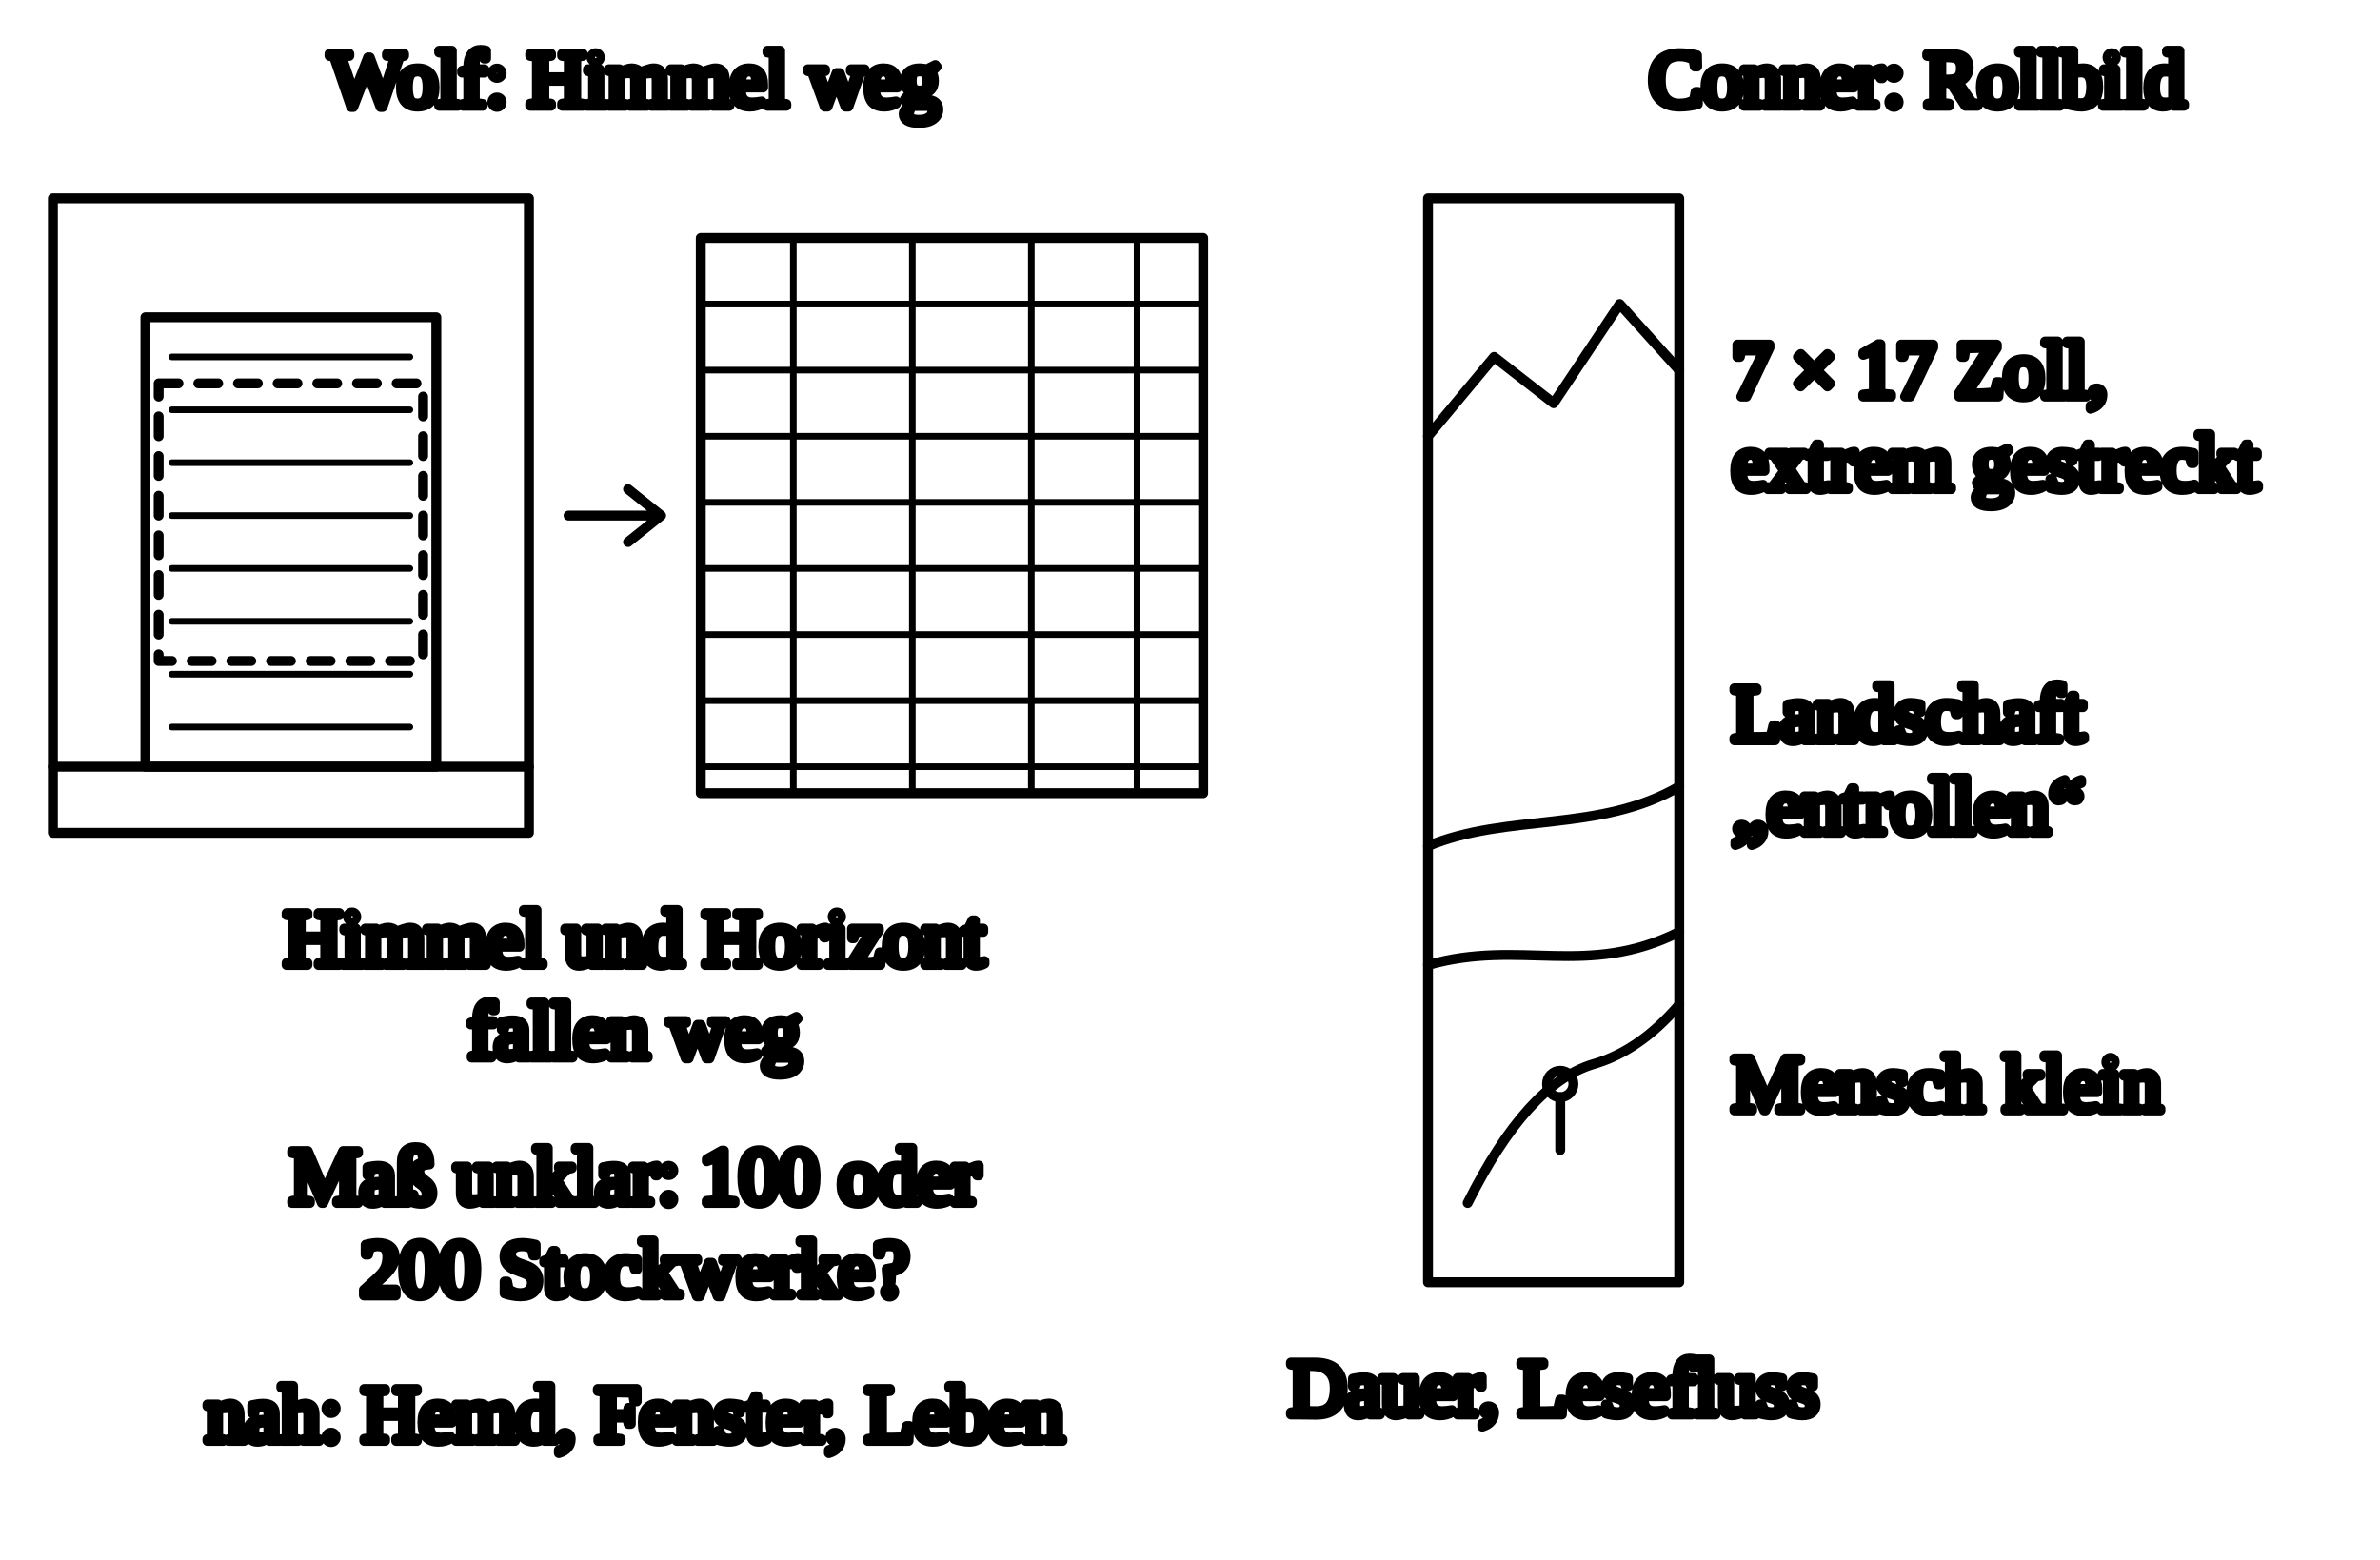
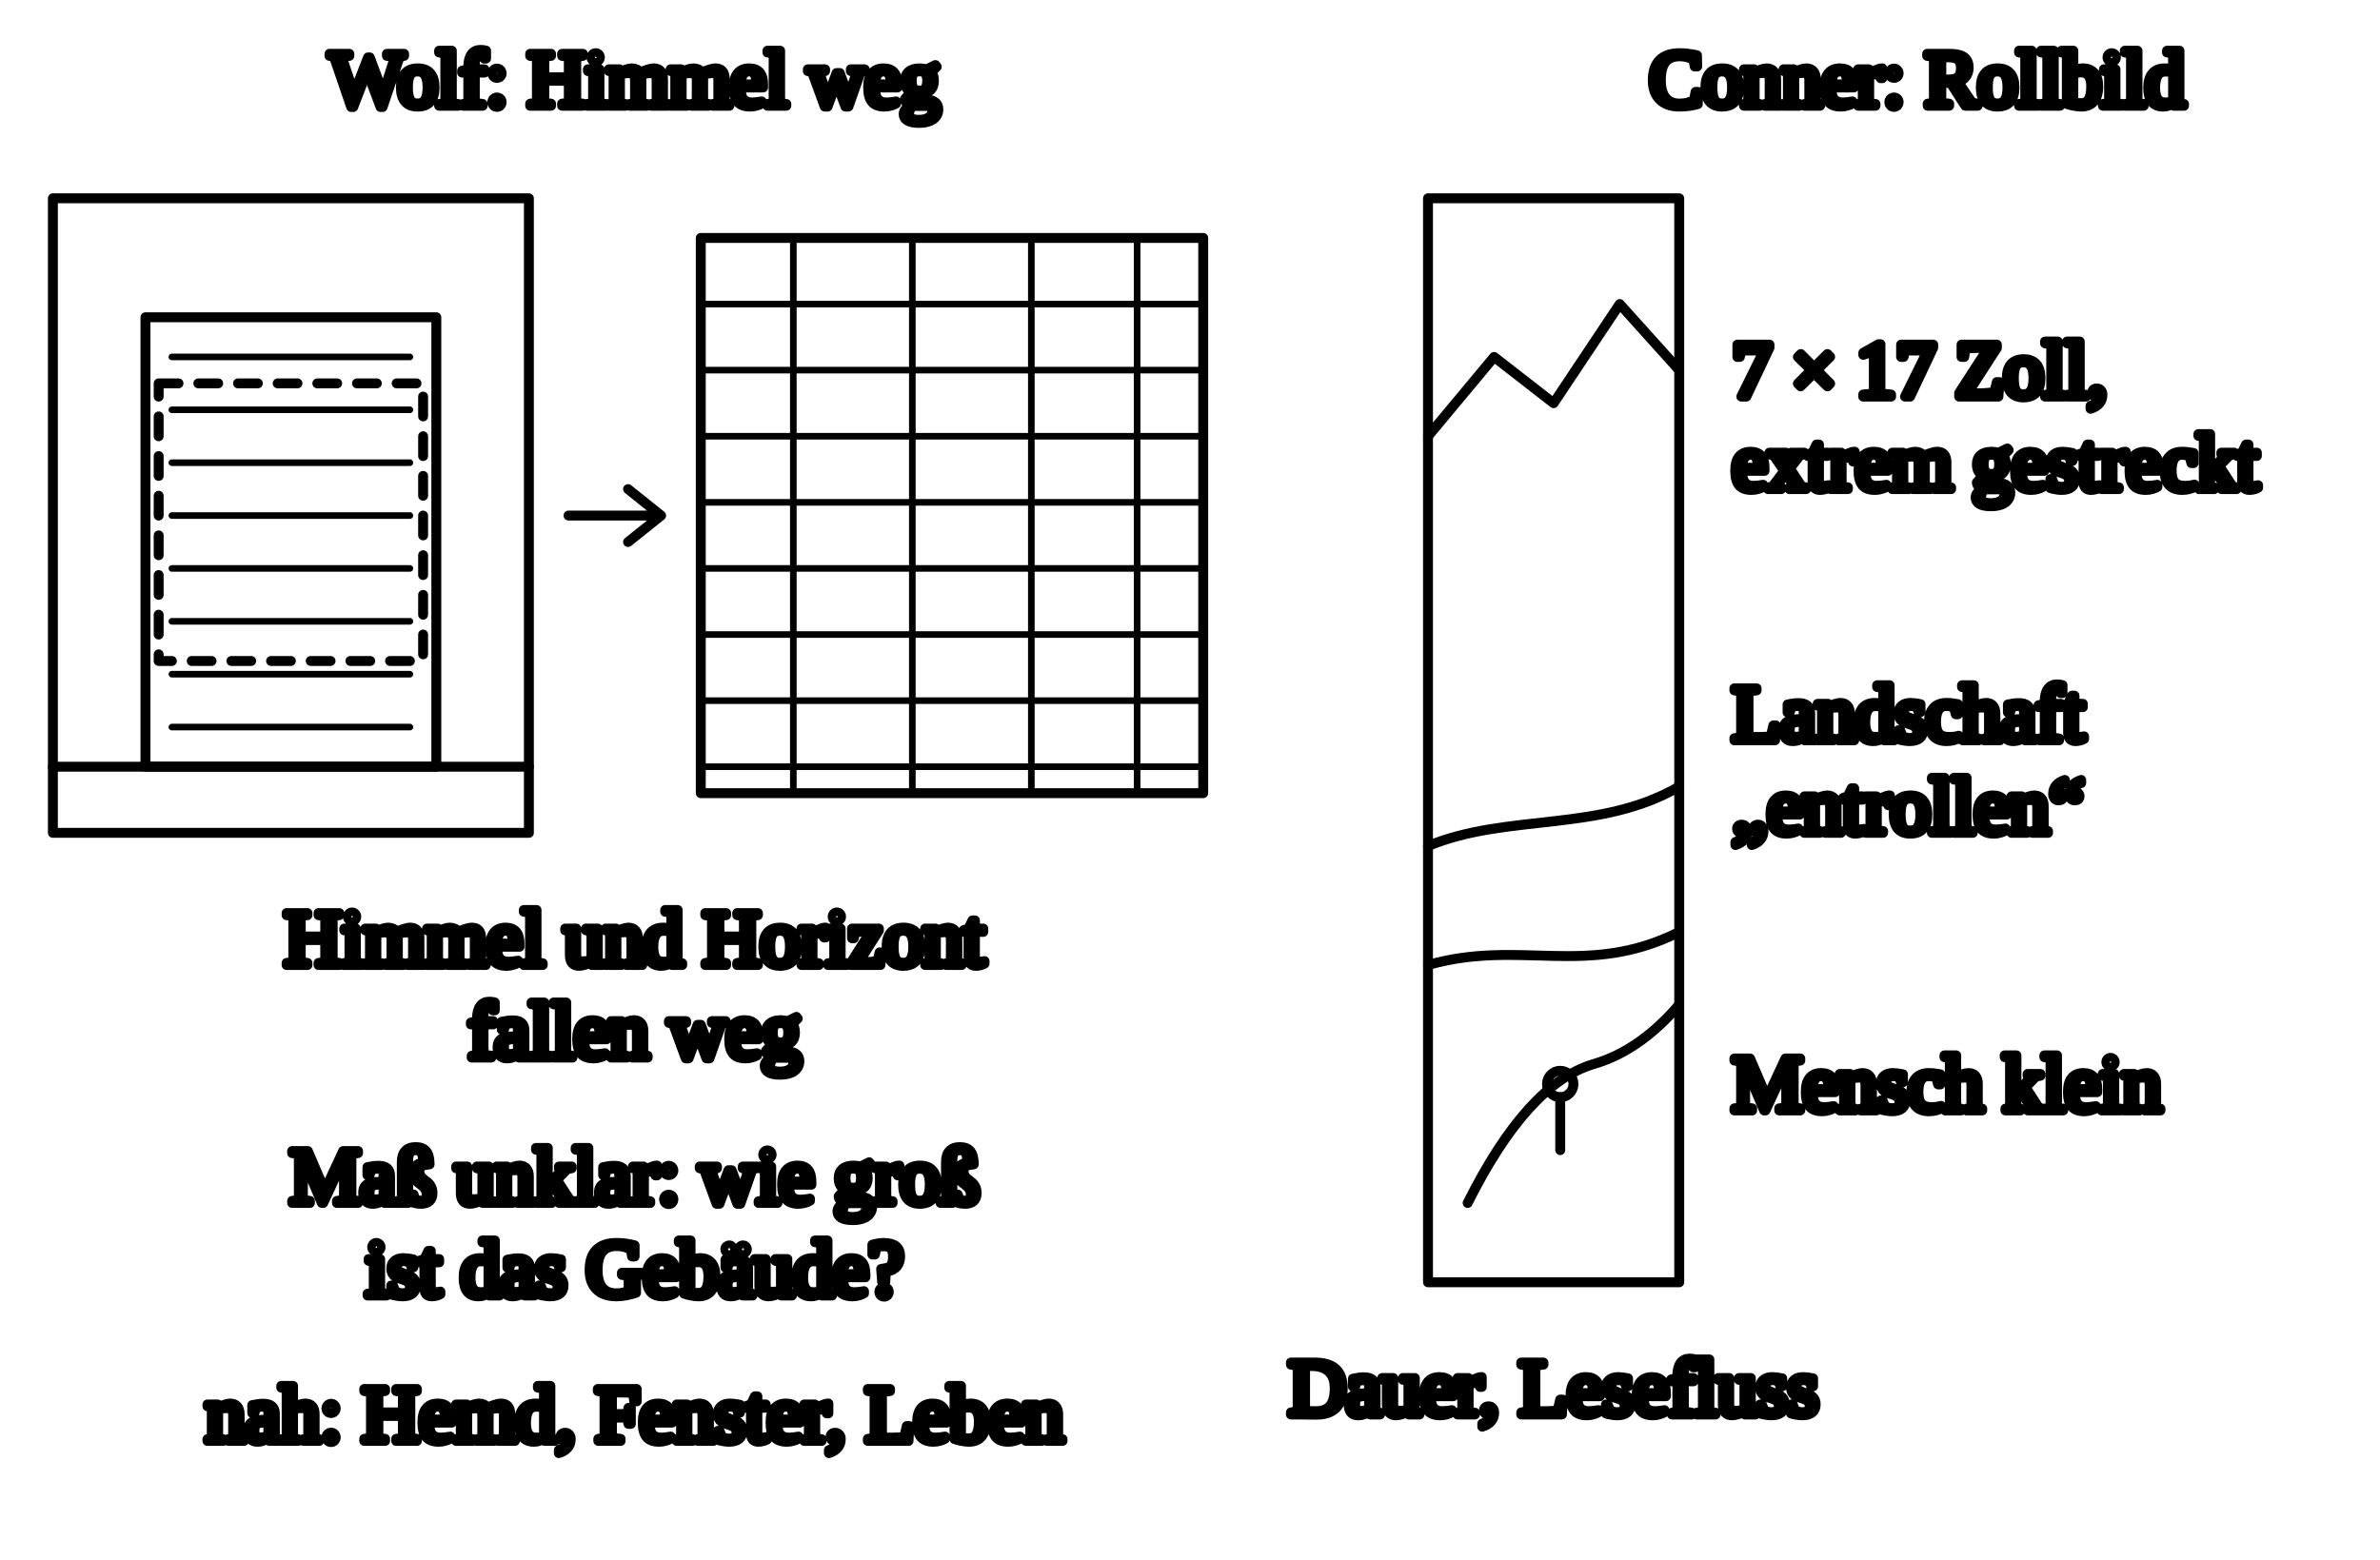
<svg xmlns="http://www.w3.org/2000/svg" viewBox="0 0 360 236" fill="none" stroke="currentColor" stroke-width="1.5" stroke-linecap="round" stroke-linejoin="round">
  <text x="96" y="16" text-anchor="middle" class="h">Wolf: Himmel weg</text>
  <text x="290" y="16" text-anchor="middle" class="h">Conner: Rollbild</text>
  <rect x="8" y="30" width="72" height="96" />
  <line x1="8" y1="116" x2="80" y2="116" class="m" />
  <rect x="22" y="48" width="44" height="68" />
  <path d="M26 54 h36 M26 62 h36 M26 70 h36 M26 78 h36 M26 86 h36 M26 94 h36 M26 102 h36 M26 110 h36" class="m" stroke-width="1" />
  <rect x="24" y="58" width="40" height="42" class="a" stroke-dasharray="3 3" />
  <path d="M86 78 h14 m-5 -4 l5 4 l-5 4" class="a" />
  <rect x="106" y="36" width="76" height="84" />
  <path d="M106 46 h76 M106 56 h76 M106 66 h76 M106 76 h76 M106 86 h76 M106 96 h76 M106 106 h76 M106 116 h76" class="m" stroke-width="1" />
  <path d="M120 36 v84 M138 36 v84 M156 36 v84 M172 36 v84" class="m" stroke-width="1" />
  <rect x="140" y="68" width="4" height="6" class="af" stroke="none" />
  <g text-anchor="middle">
    <text x="96" y="146" class="m">Himmel und Horizont</text>
    <text x="96" y="160" class="m">fallen weg</text>
-     <text x="96" y="182" class="a">Maß unklar: 100 oder</text>
-     <text x="96" y="196" class="a">200 Stockwerke?</text>
+     <text x="96" y="182" class="a">Maß unklar: wie groß</text>
+     <text x="96" y="196" class="a">ist das Gebäude?</text>
    <text x="96" y="218" class="m">nah: Hemd, Fenster, Leben</text>
  </g>
  <rect x="216" y="30" width="38" height="164" />
  <path d="M216 66 l10 -12 l9 7 l10 -15 l9 10" class="m" />
  <path d="M216 128 c12 -5 26 -2 38 -9 M216 146 c14 -4 24 2 38 -5" class="m" />
  <path d="M222 182 q9 -18 19 -21 q7 -2 13 -9" />
  <line x1="236" y1="174" x2="236" y2="166" class="a" />
  <circle cx="236" cy="164" r="2" class="a" />
  <text x="262" y="60" class="m">7 × 17 Zoll,</text>
  <text x="262" y="74" class="m">extrem gestreckt</text>
  <text x="262" y="112" class="m">Landschaft</text>
  <text x="262" y="126" class="m">„entrollen“</text>
  <text x="262" y="168" class="a">Mensch klein</text>
  <text x="235" y="214" text-anchor="middle" class="m">Dauer, Lesefluss</text>
</svg>
